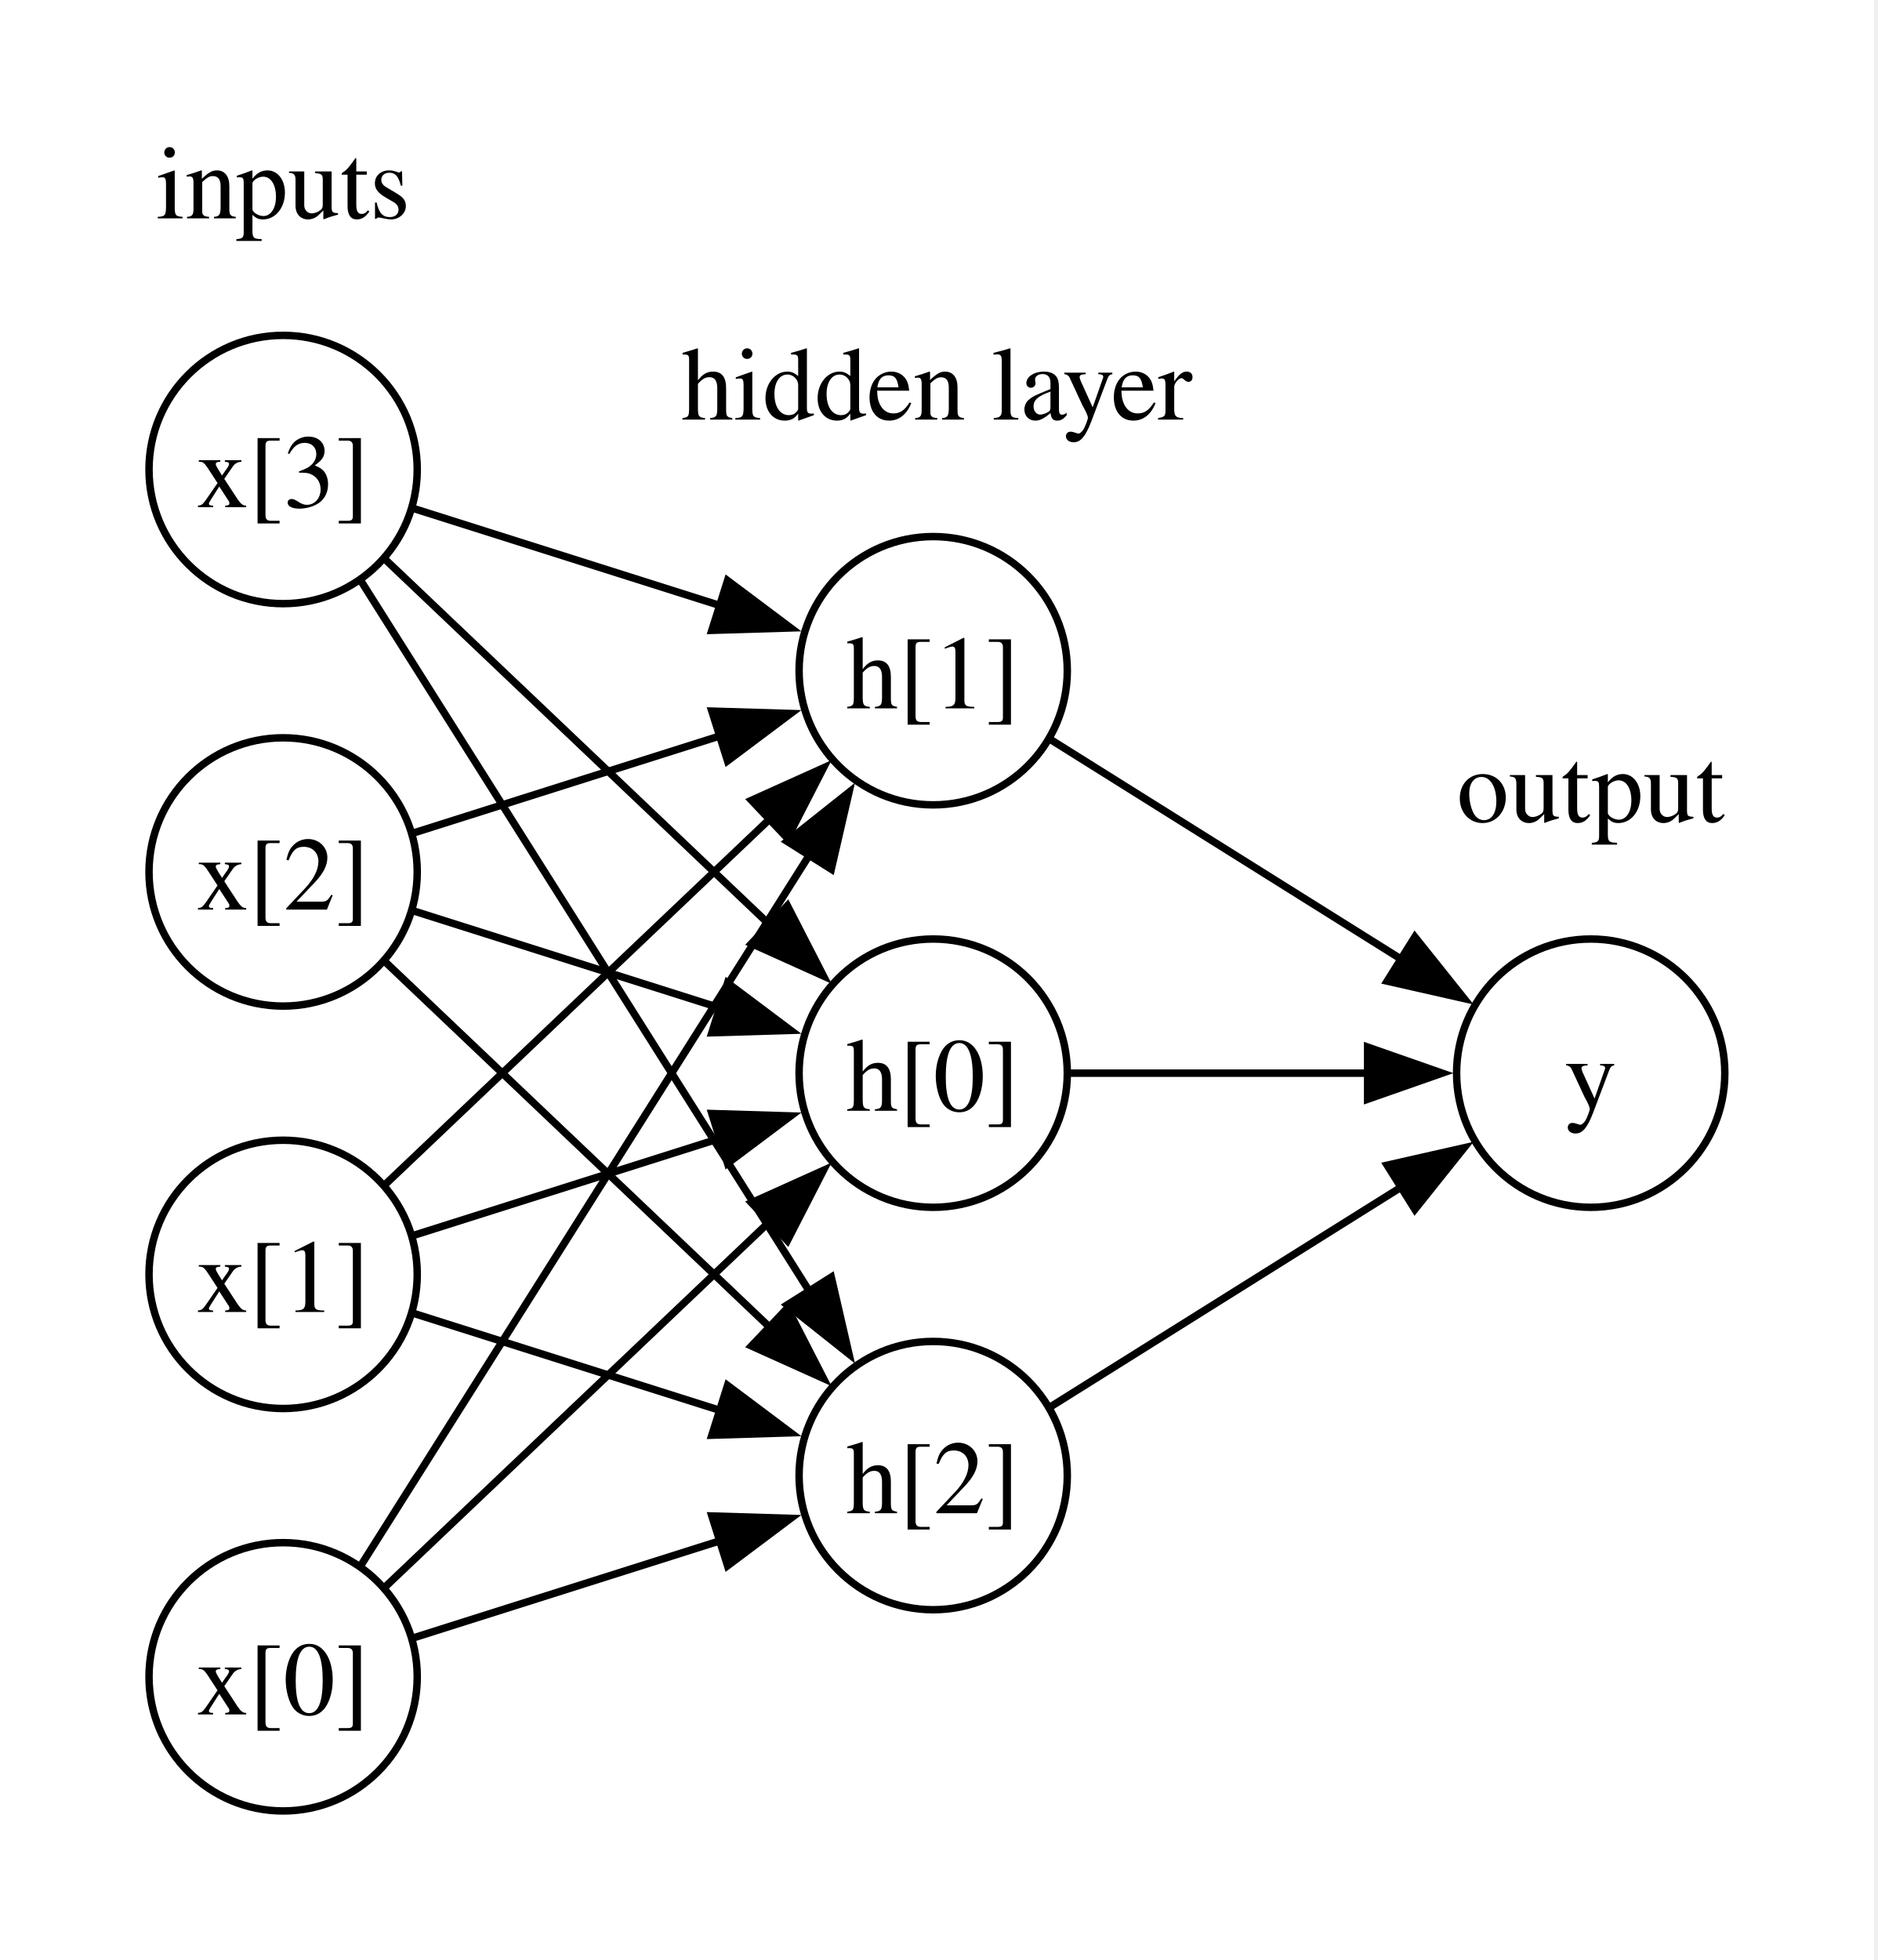
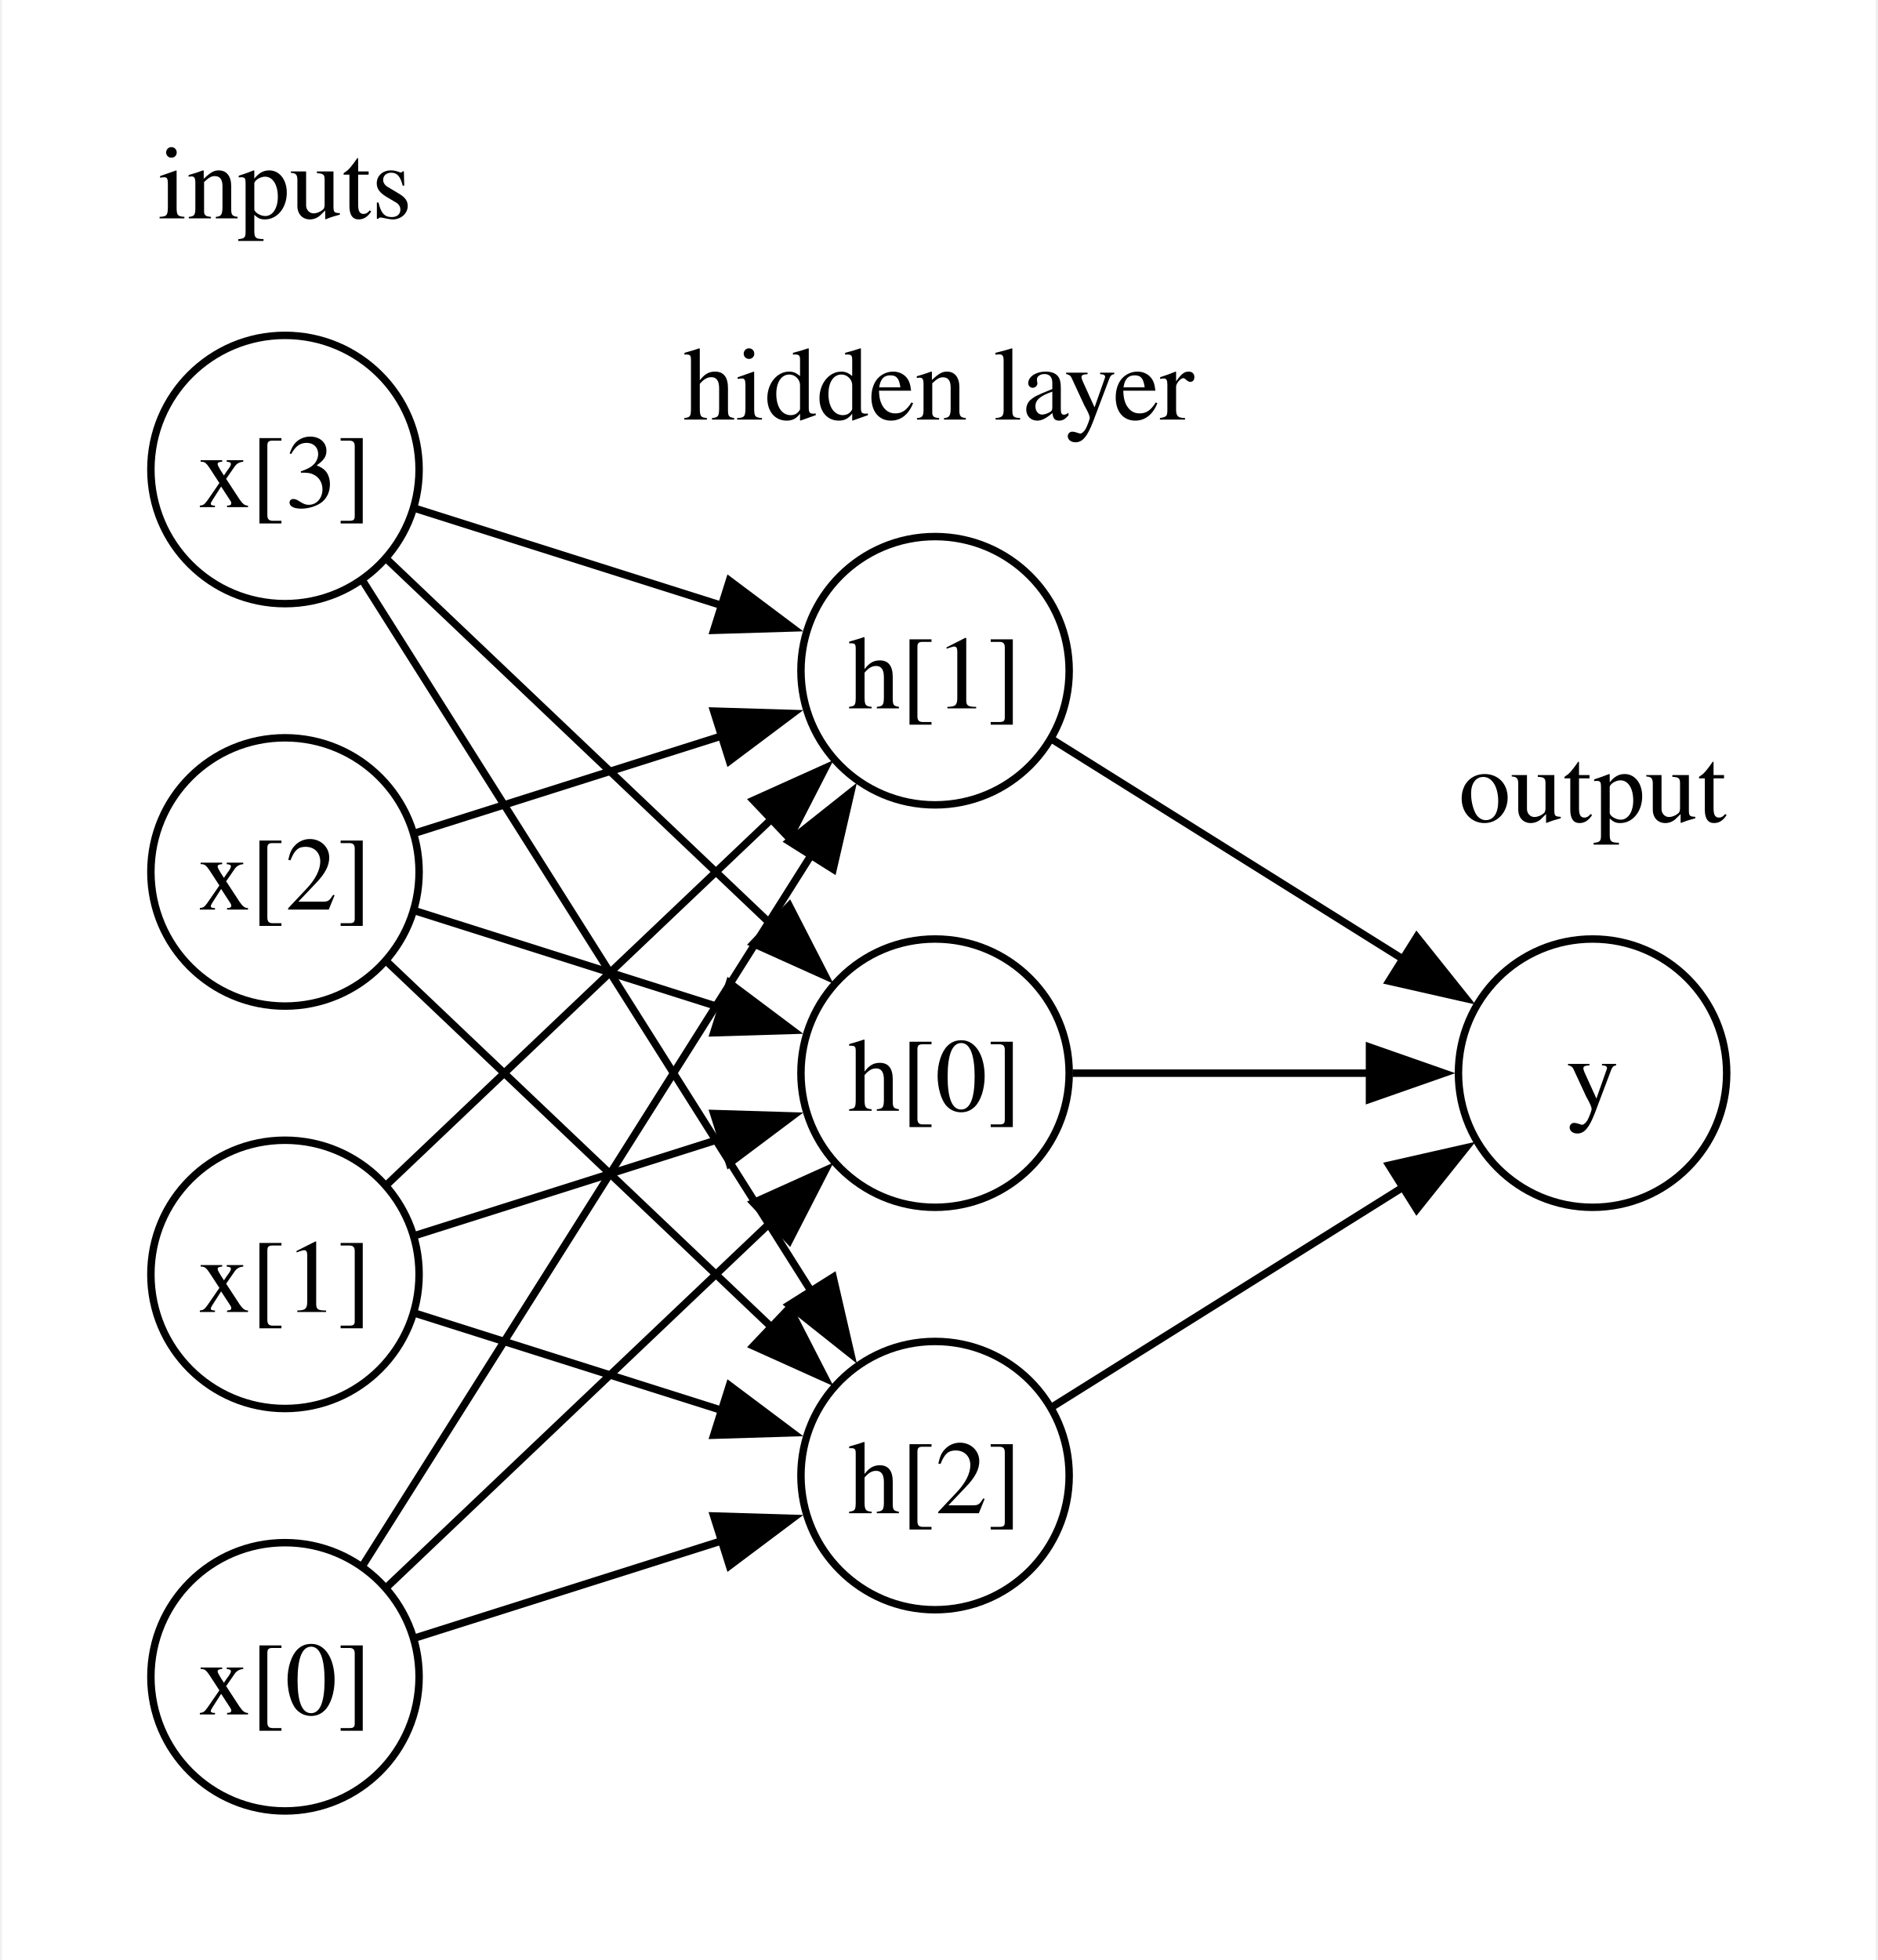
- <svg xmlns="http://www.w3.org/2000/svg" width="252pt" height="263pt" viewBox="0.00 0.00 252.00 263.00">
+ <svg xmlns="http://www.w3.org/2000/svg" width="252pt" height="263pt" viewBox="0.00 0.00 251.50 263.00">
  <g id="graph0" class="graph" transform="scale(1 1) rotate(0) translate(4 259)">
    <polygon fill="white" stroke="none" points="-4,4 -4,-259 247.5,-259 247.5,4 -4,4" />
    <g id="clust1" class="cluster">
      <polygon fill="none" stroke="white" points="8,-8 8,-247 60,-247 60,-8 8,-8" />
-       <text xml:space="preserve" text-anchor="middle" x="34" y="-229.7" font-family="Times,serif" font-size="14.00">inputs</text>
+       <text text-anchor="middle" x="34" y="-229.7" font-family="Times,serif" font-size="14.00">inputs</text>
    </g>
    <g id="clust2" class="cluster">
      <polygon fill="none" stroke="white" points="80,-35 80,-220 163.5,-220 163.5,-35 80,-35" />
-       <text xml:space="preserve" text-anchor="middle" x="121.75" y="-202.7" font-family="Times,serif" font-size="14.00">hidden layer</text>
+       <text text-anchor="middle" x="121.75" y="-202.7" font-family="Times,serif" font-size="14.00">hidden layer</text>
    </g>
    <g id="clust3" class="cluster">
      <polygon fill="none" stroke="white" points="183.5,-89 183.5,-166 235.5,-166 235.5,-89 183.5,-89" />
-       <text xml:space="preserve" text-anchor="middle" x="209.5" y="-148.7" font-family="Times,serif" font-size="14.00">output</text>
+       <text text-anchor="middle" x="209.5" y="-148.7" font-family="Times,serif" font-size="14.00">output</text>
    </g>
    <g id="node1" class="node">
      <ellipse fill="none" stroke="black" cx="34" cy="-34" rx="18" ry="18" />
-       <text xml:space="preserve" text-anchor="middle" x="34" y="-28.95" font-family="Times,serif" font-size="14.00">x[0]</text>
+       <text text-anchor="middle" x="34" y="-28.95" font-family="Times,serif" font-size="14.00">x[0]</text>
    </g>
    <g id="node5" class="node">
      <ellipse fill="none" stroke="black" cx="121.25" cy="-115" rx="18" ry="18" />
-       <text xml:space="preserve" text-anchor="middle" x="121.25" y="-109.95" font-family="Times,serif" font-size="14.00">h[0]</text>
+       <text text-anchor="middle" x="121.25" y="-109.95" font-family="Times,serif" font-size="14.00">h[0]</text>
    </g>
    <g id="edge1" class="edge">
      <path fill="none" stroke="black" d="M47.58,-45.95C61.18,-58.87 83.08,-79.68 99.29,-95.08" />
      <polygon fill="black" stroke="black" points="96.86,-97.61 106.52,-101.96 101.68,-92.53 96.86,-97.61" />
    </g>
    <g id="node6" class="node">
      <ellipse fill="none" stroke="black" cx="121.25" cy="-169" rx="18" ry="18" />
-       <text xml:space="preserve" text-anchor="middle" x="121.25" y="-163.95" font-family="Times,serif" font-size="14.00">h[1]</text>
+       <text text-anchor="middle" x="121.25" y="-163.95" font-family="Times,serif" font-size="14.00">h[1]</text>
    </g>
    <g id="edge2" class="edge">
      <path fill="none" stroke="black" d="M44.45,-48.96C59.04,-72.07 87.22,-116.69 104.8,-144.54" />
      <polygon fill="black" stroke="black" points="101.65,-146.1 109.95,-152.69 107.57,-142.37 101.65,-146.1" />
    </g>
    <g id="node7" class="node">
      <ellipse fill="none" stroke="black" cx="121.25" cy="-61" rx="18" ry="18" />
-       <text xml:space="preserve" text-anchor="middle" x="121.25" y="-55.95" font-family="Times,serif" font-size="14.00">h[2]</text>
+       <text text-anchor="middle" x="121.25" y="-55.95" font-family="Times,serif" font-size="14.00">h[2]</text>
    </g>
    <g id="edge3" class="edge">
      <path fill="none" stroke="black" d="M51.44,-39.21C63.16,-42.92 79.18,-47.99 92.82,-52.31" />
      <polygon fill="black" stroke="black" points="91.54,-55.58 102.13,-55.26 93.65,-48.9 91.54,-55.58" />
    </g>
    <g id="node2" class="node">
      <ellipse fill="none" stroke="black" cx="34" cy="-88" rx="18" ry="18" />
-       <text xml:space="preserve" text-anchor="middle" x="34" y="-82.95" font-family="Times,serif" font-size="14.00">x[1]</text>
+       <text text-anchor="middle" x="34" y="-82.95" font-family="Times,serif" font-size="14.00">x[1]</text>
    </g>
    <g id="edge4" class="edge">
      <path fill="none" stroke="black" d="M51.44,-93.21C63.16,-96.92 79.18,-101.99 92.82,-106.31" />
      <polygon fill="black" stroke="black" points="91.54,-109.58 102.13,-109.26 93.65,-102.9 91.54,-109.58" />
    </g>
    <g id="edge5" class="edge">
      <path fill="none" stroke="black" d="M47.58,-99.95C61.18,-112.87 83.08,-133.68 99.29,-149.08" />
      <polygon fill="black" stroke="black" points="96.86,-151.61 106.52,-155.96 101.68,-146.53 96.86,-151.61" />
    </g>
    <g id="edge6" class="edge">
      <path fill="none" stroke="black" d="M51.44,-82.79C63.16,-79.08 79.18,-74.01 92.82,-69.69" />
      <polygon fill="black" stroke="black" points="93.65,-73.1 102.13,-66.74 91.54,-66.42 93.65,-73.1" />
    </g>
    <g id="node3" class="node">
      <ellipse fill="none" stroke="black" cx="34" cy="-142" rx="18" ry="18" />
-       <text xml:space="preserve" text-anchor="middle" x="34" y="-136.95" font-family="Times,serif" font-size="14.00">x[2]</text>
+       <text text-anchor="middle" x="34" y="-136.95" font-family="Times,serif" font-size="14.00">x[2]</text>
    </g>
    <g id="edge7" class="edge">
      <path fill="none" stroke="black" d="M51.44,-136.79C63.16,-133.08 79.18,-128.01 92.82,-123.69" />
      <polygon fill="black" stroke="black" points="93.65,-127.1 102.13,-120.74 91.54,-120.42 93.65,-127.1" />
    </g>
    <g id="edge8" class="edge">
      <path fill="none" stroke="black" d="M51.44,-147.21C63.16,-150.92 79.18,-155.99 92.82,-160.31" />
      <polygon fill="black" stroke="black" points="91.54,-163.58 102.13,-163.26 93.65,-156.9 91.54,-163.58" />
    </g>
    <g id="edge9" class="edge">
      <path fill="none" stroke="black" d="M47.58,-130.05C61.18,-117.13 83.08,-96.32 99.29,-80.92" />
      <polygon fill="black" stroke="black" points="101.68,-83.47 106.52,-74.04 96.86,-78.39 101.68,-83.47" />
    </g>
    <g id="node4" class="node">
      <ellipse fill="none" stroke="black" cx="34" cy="-196" rx="18" ry="18" />
-       <text xml:space="preserve" text-anchor="middle" x="34" y="-190.95" font-family="Times,serif" font-size="14.00">x[3]</text>
+       <text text-anchor="middle" x="34" y="-190.95" font-family="Times,serif" font-size="14.00">x[3]</text>
    </g>
    <g id="edge10" class="edge">
      <path fill="none" stroke="black" d="M47.58,-184.05C61.18,-171.13 83.08,-150.32 99.29,-134.92" />
      <polygon fill="black" stroke="black" points="101.68,-137.47 106.52,-128.04 96.86,-132.39 101.68,-137.47" />
    </g>
    <g id="edge11" class="edge">
      <path fill="none" stroke="black" d="M51.44,-190.79C63.16,-187.08 79.18,-182.01 92.82,-177.69" />
      <polygon fill="black" stroke="black" points="93.65,-181.1 102.13,-174.74 91.54,-174.42 93.65,-181.1" />
    </g>
    <g id="edge12" class="edge">
      <path fill="none" stroke="black" d="M44.45,-181.04C59.04,-157.93 87.22,-113.31 104.8,-85.46" />
      <polygon fill="black" stroke="black" points="107.57,-87.63 109.95,-77.31 101.65,-83.9 107.57,-87.63" />
    </g>
    <g id="node8" class="node">
      <ellipse fill="none" stroke="black" cx="209.5" cy="-115" rx="18" ry="18" />
-       <text xml:space="preserve" text-anchor="middle" x="209.5" y="-109.95" font-family="Times,serif" font-size="14.00">y</text>
+       <text text-anchor="middle" x="209.5" y="-109.95" font-family="Times,serif" font-size="14.00">y</text>
    </g>
    <g id="edge13" class="edge">
      <path fill="none" stroke="black" d="M139.7,-115C151.16,-115 166.42,-115 179.65,-115" />
      <polygon fill="black" stroke="black" points="179.56,-118.5 189.56,-115 179.56,-111.5 179.56,-118.5" />
    </g>
    <g id="edge14" class="edge">
      <path fill="none" stroke="black" d="M136.88,-159.84C149.89,-151.69 169.16,-139.63 184.44,-130.06" />
      <polygon fill="black" stroke="black" points="185.9,-133.28 192.51,-125.01 182.18,-127.35 185.9,-133.28" />
    </g>
    <g id="edge15" class="edge">
      <path fill="none" stroke="black" d="M136.88,-70.16C149.89,-78.31 169.16,-90.37 184.44,-99.94" />
      <polygon fill="black" stroke="black" points="182.18,-102.65 192.51,-104.99 185.9,-96.72 182.18,-102.65" />
    </g>
  </g>
</svg>
